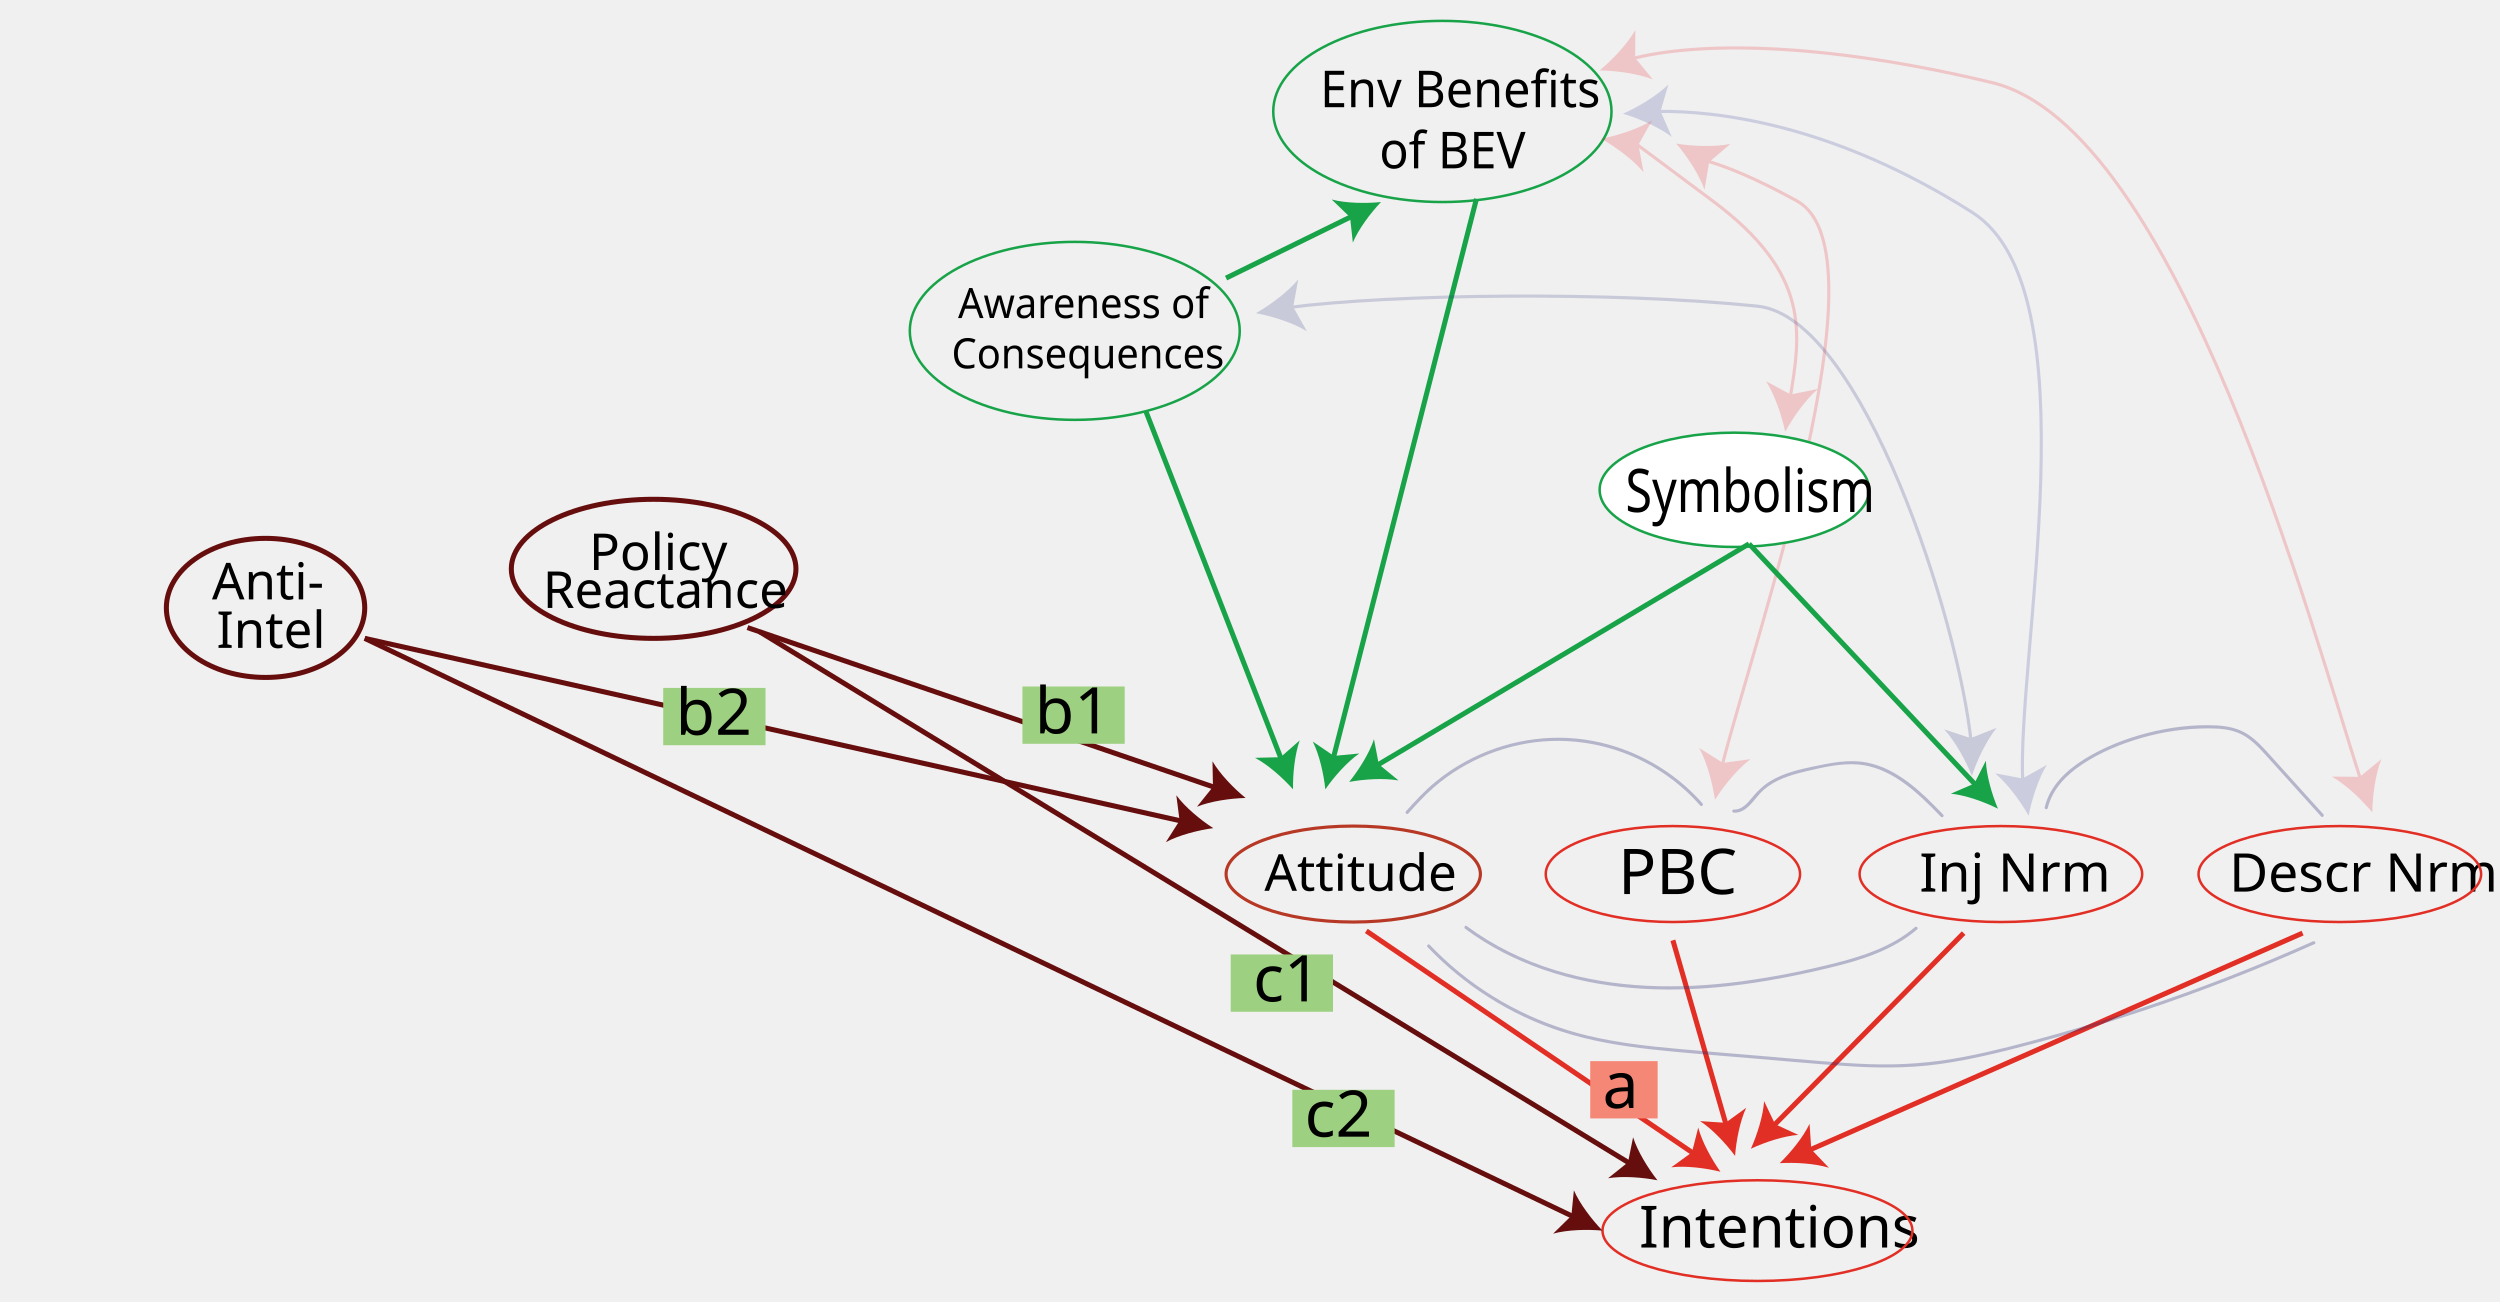
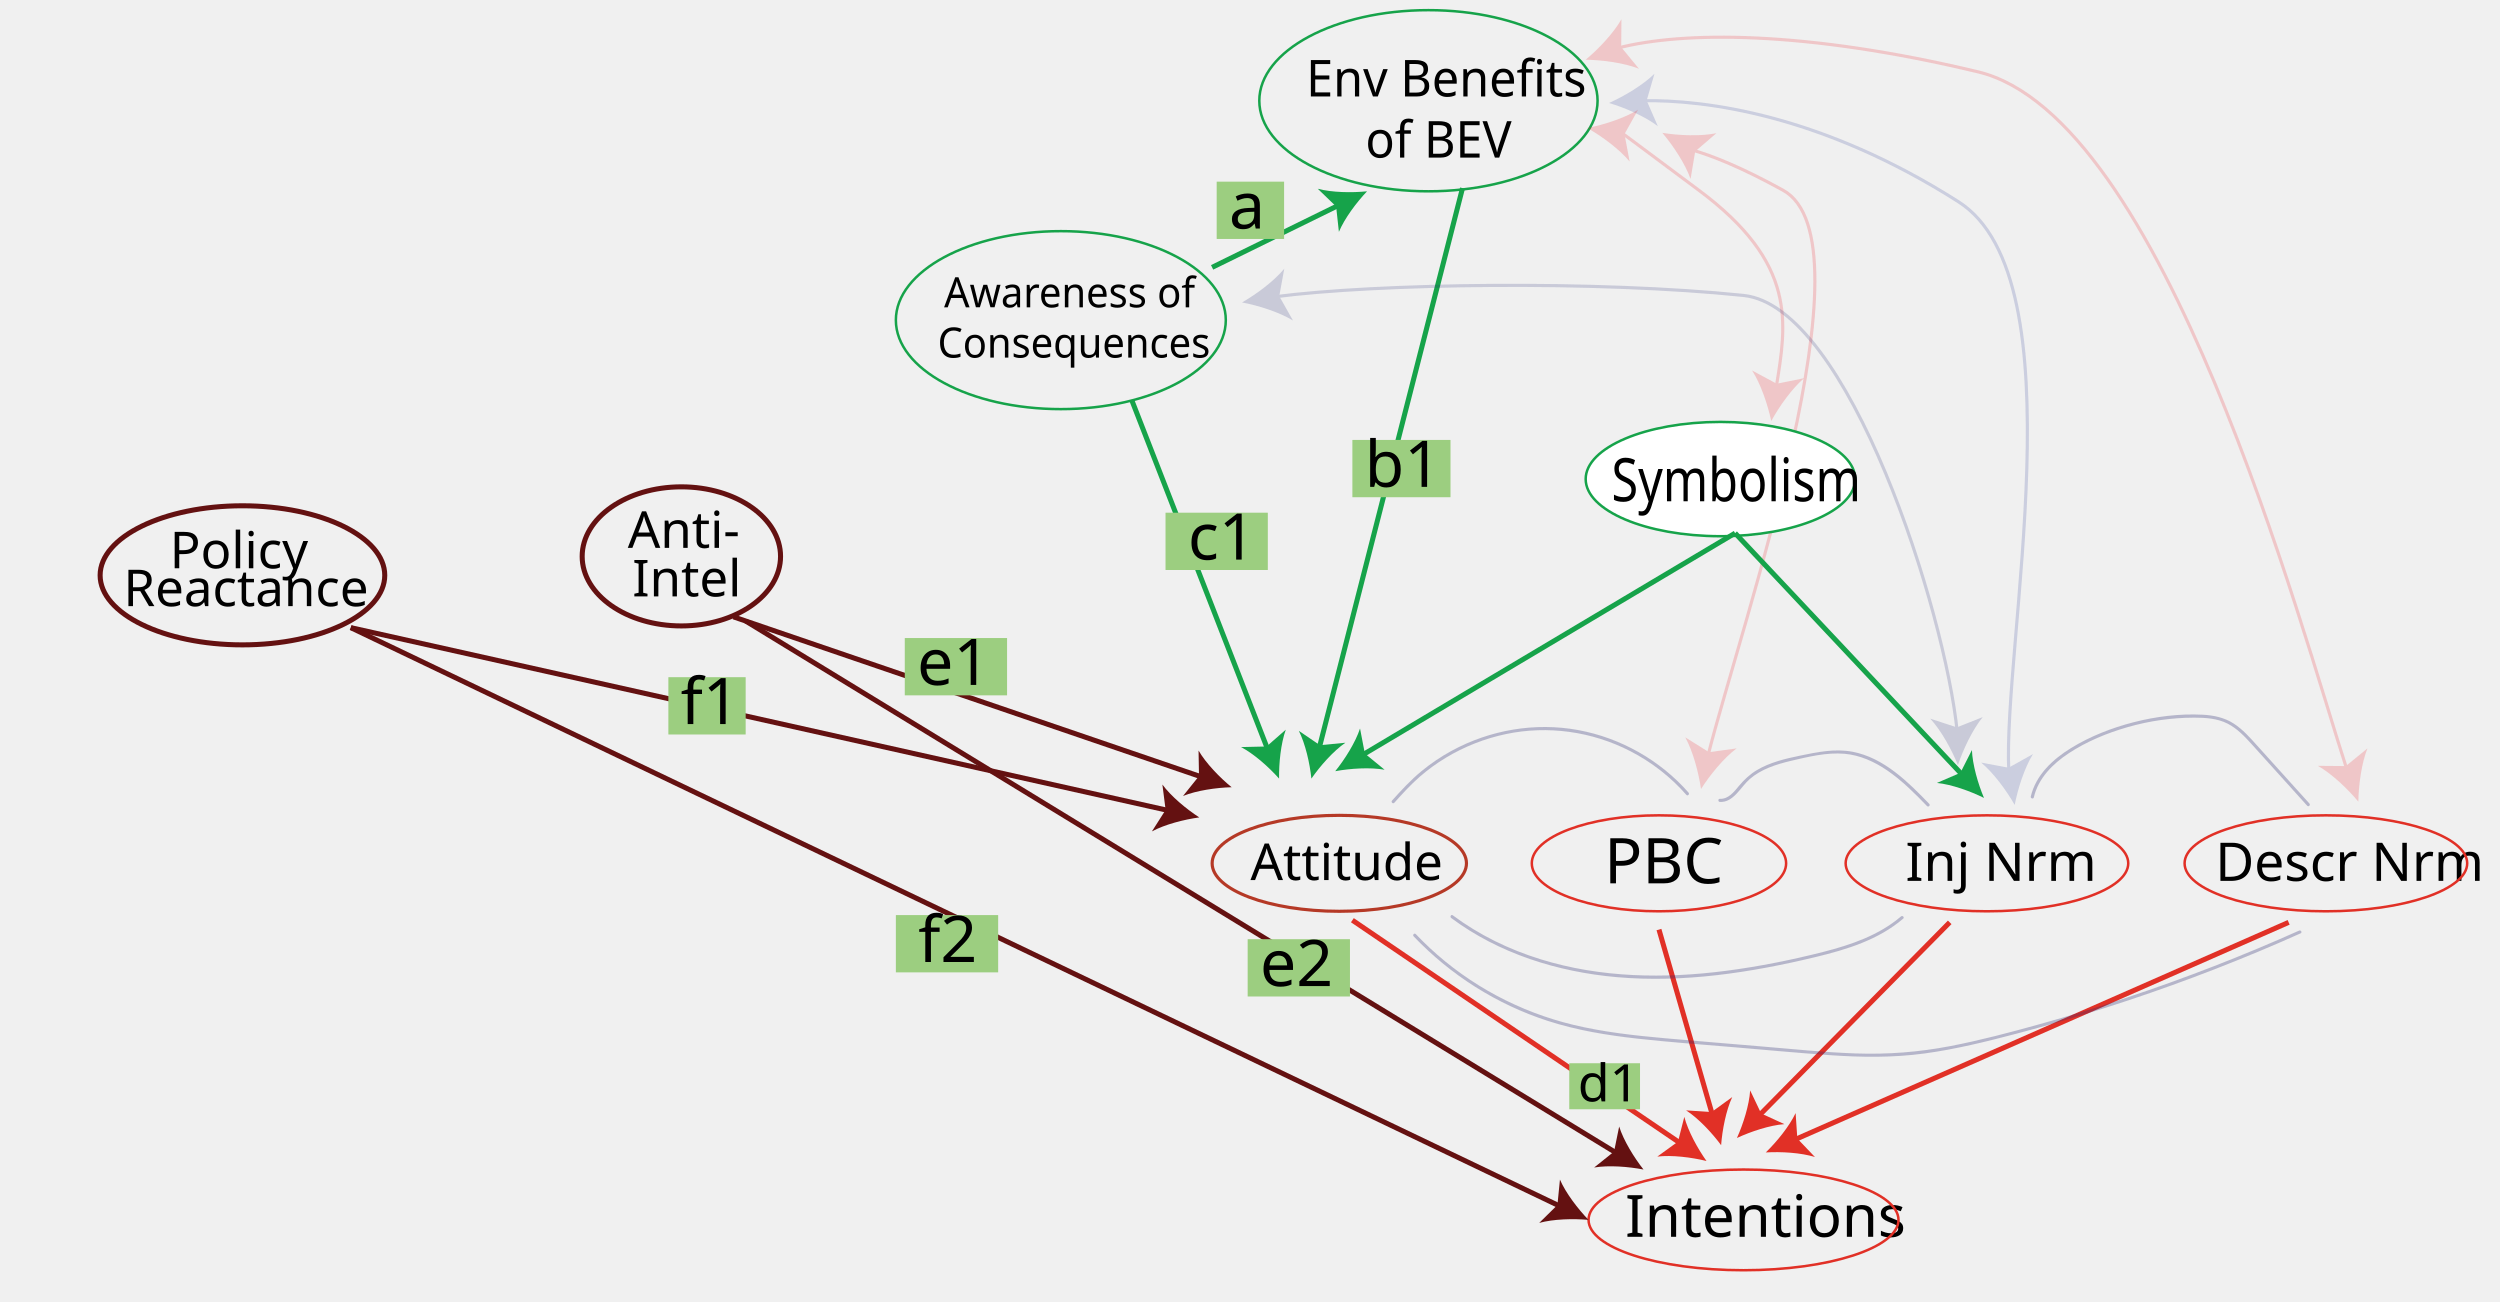
<svg xmlns="http://www.w3.org/2000/svg" version="1.1" id="Layer_1" x="0px" y="0px" viewBox="0 0 990.05 515.56" style="enable-background:new 0 0 990.05 515.56;" xml:space="preserve">
  <style type="text/css">
	.st0{opacity:0.5;}
	.st1{fill:none;}
	.st2{opacity:0.2;}
- 	.st3{fill:none;stroke:#ED1C24;stroke-width:1.25;stroke-miterlimit:10;}
- 	.st4{fill:#ED1C24;}
- 	.st5{fill:none;stroke:#18A349;stroke-width:2;stroke-miterlimit:10;}
- 	.st6{fill:#18A349;}
- 	.st7{fill:#FFFFFF;stroke:#18A349;stroke-miterlimit:10;}
- 	.st8{font-family:'MyriadPro-Regular';}
+ 	.st3{fill:none;stroke:#EB2027;stroke-width:1.25;stroke-miterlimit:10;}
+ 	.st4{fill:#EB2027;}
+ 	.st5{fill:none;stroke:#16A34A;stroke-width:2;stroke-miterlimit:10;}
+ 	.st6{fill:#16A34A;}
+ 	.st7{fill:#FFFFFF;stroke:#16A34A;stroke-miterlimit:10;}
+ 	.st8{font-family:'ArialMT';}
	.st9{font-size:23.057px;}
	.st10{font-size:20.175px;}
	.st11{font-size:24.979px;}
- 	.st12{fill:none;stroke:#E22F25;stroke-miterlimit:10;}
+ 	.st12{fill:none;stroke:#E13026;stroke-miterlimit:10;}
	.st13{font-size:21.136px;}
- 	.st14{fill:none;stroke:#B63825;stroke-width:1.25;stroke-miterlimit:10;}
- 	.st15{fill:none;stroke:#E22F25;stroke-width:2;stroke-miterlimit:10;}
- 	.st16{fill:#E22F25;}
- 	.st17{fill:none;stroke:#650E0D;stroke-width:2;stroke-miterlimit:10;}
- 	.st18{fill:#650E0D;}
- 	.st19{fill:none;stroke:#18A349;stroke-miterlimit:10;}
+ 	.st14{fill:none;stroke:#B53926;stroke-width:1.25;stroke-miterlimit:10;}
+ 	.st15{fill:none;stroke:#E13026;stroke-width:2;stroke-miterlimit:10;}
+ 	.st16{fill:#E13026;}
+ 	.st17{fill:none;stroke:#641111;stroke-width:2;stroke-miterlimit:10;}
+ 	.st18{fill:#641111;}
+ 	.st19{fill:none;stroke:#16A34A;stroke-miterlimit:10;}
	.st20{font-size:23.813px;}
	.st21{font-size:16.595px;}
	.st22{opacity:0.3;}
- 	.st23{fill:#282A71;}
- 	.st24{fill:none;stroke:#35429B;stroke-width:1.25;stroke-miterlimit:10;}
- 	.st25{fill:#35429B;}
- 	.st26{fill:none;stroke:#2A2E7B;stroke-width:1.25;stroke-miterlimit:10;}
- 	.st27{fill:#2A2E7B;}
- 	.st28{fill:#9ED081;}
+ 	.st23{fill:#2C2D71;}
+ 	.st24{fill:none;stroke:#364499;stroke-width:1.25;stroke-miterlimit:10;}
+ 	.st25{fill:#364499;}
+ 	.st26{fill:none;stroke:#2C317A;stroke-width:1.25;stroke-miterlimit:10;}
+ 	.st27{fill:#2C317A;}
+ 	.st28{fill:#9CCE80;}
	.st29{font-family:'Aptos-Bold';}
	.st30{font-size:25.485px;}
- 	.st31{fill:#F58776;}
+ 	.st31{font-size:20.478px;}
</style>
  <g class="st0">
-     <path class="st1" d="M650.79,322.69" />
+     <path class="st1" d="M645.27,318.44" />
  </g>
  <g class="st0">
-     <path class="st1" d="M131.02,156.87" />
-   </g>
-   <g class="st2">
-     <g>
-       <path class="st3" d="M675.23,63.54c8.31,2.31,20.06,7.05,36.38,16.03c36.58,20.12-16.58,172.06-29.77,224.22" />
-       <g>
-         <path class="st4" d="M663.85,56.87c4.28,5.06,9.06,12.27,11.17,18.25l1.84-10.91l8.39-7.21     C679.04,58.28,670.39,57.92,663.85,56.87z" />
-       </g>
-       <g>
-         <path class="st4" d="M679.15,316.72c-0.95-6.56-3.17-14.92-6.23-20.47l9.38,5.87l10.96-1.49     C688.17,304.42,682.71,311.13,679.15,316.72z" />
-       </g>
-     </g>
-   </g>
-   <g>
-     <g>
-       <line class="st5" x1="584.71" y1="78.74" x2="527.85" y2="300.9" />
-       <g>
-         <path class="st6" d="M524.86,312.59c-0.63-6.02-2.37-13.74-4.98-18.92l8.36,5.69l10.07-0.97     C533.54,301.68,528.31,307.61,524.86,312.59z" />
-       </g>
-     </g>
-   </g>
-   <ellipse class="st7" cx="686.85" cy="193.97" rx="53.37" ry="22.63" />
-   <text transform="matrix(1 0 0 1 649.0953 494.0547)" class="st8 st9">Intentions</text>
-   <text transform="matrix(1 0 0 1 500.7296 352.7656)" class="st8 st10">Attitude</text>
-   <text transform="matrix(1 0 0 1 640.8116 354.0605)" class="st8 st11">PBC</text>
-   <ellipse class="st12" cx="662.5" cy="346.14" rx="50.36" ry="19" />
-   <text transform="matrix(1 0 0 1 760.108 353.0996)" class="st8 st13">Inj Nrm</text>
-   <ellipse class="st12" cx="792.39" cy="346.14" rx="55.96" ry="19" />
-   <ellipse class="st12" cx="695.99" cy="487.35" rx="61.37" ry="19.94" />
-   <ellipse class="st14" cx="535.91" cy="346.14" rx="50.36" ry="19" />
-   <g>
-     <g>
-       <line class="st15" x1="541.09" y1="368.67" x2="671.35" y2="457.24" />
-       <g>
-         <path class="st16" d="M681.33,464.03c-5.88-1.45-13.73-2.44-19.48-1.75l8.19-5.93l2.5-9.8     C674.01,452.16,677.81,459.09,681.33,464.03z" />
-       </g>
-     </g>
-   </g>
-   <g>
-     <g>
-       <line class="st5" x1="453.77" y1="162.84" x2="507.68" y2="301.34" />
-       <g>
-         <path class="st6" d="M512.06,312.59c-4.02-4.53-9.93-9.79-15.06-12.48l10.11-0.24l7.61-6.66     C512.76,298.66,511.96,306.53,512.06,312.59z" />
-       </g>
-     </g>
-   </g>
-   <g>
-     <g>
-       <line class="st5" x1="485.54" y1="110.13" x2="536.07" y2="85.33" />
-       <g>
-         <path class="st6" d="M546.9,80.01c-4.17,4.39-8.91,10.73-11.15,16.07l-1.1-10.05L527.37,79C532.97,80.5,540.88,80.62,546.9,80.01     z" />
-       </g>
-     </g>
-   </g>
-   <g>
-     <g>
-       <line class="st17" x1="296" y1="248.54" x2="481.85" y2="312.1" />
-       <g>
-         <path class="st18" d="M493.27,316.01c-6.06,0.16-13.89,1.28-19.25,3.47l6.33-7.89l-0.18-10.11     C483.07,306.49,488.57,312.18,493.27,316.01z" />
-       </g>
-     </g>
-   </g>
-   <g>
-     <g>
-       <line class="st17" x1="300.82" y1="250.19" x2="646.07" y2="461.12" />
-       <g>
-         <path class="st18" d="M656.38,467.41c-5.95-1.16-13.83-1.77-19.55-0.8l7.89-6.32l2.02-9.91     C648.49,455.91,652.63,462.65,656.38,467.41z" />
-       </g>
-     </g>
-   </g>
-   <g>
-     <g>
-       <line class="st5" x1="692.65" y1="215.38" x2="782.95" y2="311.45" />
-       <g>
-         <path class="st6" d="M791.22,320.25c-5.43-2.7-12.87-5.37-18.64-5.94l9.29-4.01l4.57-9.02     C786.66,307.07,788.86,314.67,791.22,320.25z" />
-       </g>
-     </g>
-   </g>
-   <g>
-     <g>
-       <line class="st5" x1="692.65" y1="215.38" x2="544.67" y2="303.48" />
-       <g>
-         <path class="st6" d="M534.3,309.66c3.8-4.72,8.02-11.41,9.82-16.92l1.91,9.93l7.82,6.41     C548.15,308.05,540.25,308.56,534.3,309.66z" />
-       </g>
-     </g>
-   </g>
-   <g>
-     <g>
-       <line class="st15" x1="777.64" y1="369.52" x2="701.86" y2="446.33" />
-       <g>
-         <path class="st16" d="M693.38,454.92c2.49-5.52,4.88-13.06,5.24-18.85l4.35,9.13l9.19,4.23     C706.38,449.86,698.87,452.36,693.38,454.92z" />
-       </g>
-     </g>
-   </g>
-   <text transform="matrix(1 0 0 1 882.8112 353.0996)" class="st8 st13">Descr Nrm</text>
-   <ellipse class="st12" cx="926.62" cy="346.14" rx="55.96" ry="19" />
-   <g>
-     <g>
-       <line class="st15" x1="911.87" y1="369.52" x2="715.84" y2="455.78" />
-       <g>
-         <path class="st16" d="M704.8,460.64c4.35-4.22,9.35-10.35,11.82-15.59l0.68,10.09l6.98,7.32     C718.74,460.73,710.84,460.28,704.8,460.64z" />
-       </g>
-     </g>
-   </g>
-   <g>
-     <g>
-       <line class="st15" x1="662.5" y1="372.37" x2="683.78" y2="446.17" />
-       <g>
-         <path class="st16" d="M687.12,457.77c-3.6-4.87-9-10.65-13.87-13.79l10.09,0.67l8.18-5.94     C689.07,443.96,687.57,451.73,687.12,457.77z" />
-       </g>
-     </g>
-   </g>
-   <text transform="matrix(0.9518 0 0 1 522.7928 42.4434)">
-     <tspan x="0" y="0" class="st8 st10">Env Benefits</tspan>
-     <tspan x="24.65" y="24.21" class="st8 st10">of BEV</tspan>
-   </text>
-   <ellipse class="st19" cx="571.21" cy="44.14" rx="66.98" ry="35.87" />
-   <text transform="matrix(0.8064 0 0 1 643.705 202.7588)" class="st8 st20">Symbolism</text>
-   <text transform="matrix(0.9518 0 0 1 379.4053 125.9482)">
-     <tspan x="0" y="0" class="st8 st21">Awareness of </tspan>
-     <tspan x="-2.7" y="19.91" class="st8 st21">Consequences</tspan>
-   </text>
-   <ellipse class="st19" cx="425.63" cy="131.03" rx="65.33" ry="35.24" />
-   <ellipse class="st17" cx="258.85" cy="225.27" rx="56.36" ry="27.54" />
-   <text transform="matrix(1 0 0 1 233.2853 225.7422)">
-     <tspan x="0" y="0" class="st8 st10">Policy</tspan>
-     <tspan x="-18.32" y="15" class="st8 st10">Reactance</tspan>
-   </text>
-   <g>
-     <g>
-       <line class="st17" x1="144.44" y1="252.81" x2="468.68" y2="325.33" />
-       <g>
-         <path class="st18" d="M480.46,327.96c-6,0.82-13.66,2.79-18.76,5.55l5.43-8.53l-1.28-10.03     C469.28,319.62,475.37,324.67,480.46,327.96z" />
-       </g>
-     </g>
-   </g>
-   <g>
-     <g>
-       <line class="st17" x1="144.44" y1="252.81" x2="623.73" y2="482.14" />
-       <g>
-         <path class="st18" d="M634.61,487.35c-6.03-0.55-13.94-0.35-19.53,1.2l7.21-7.1l1-10.06C625.59,476.71,630.4,483,634.61,487.35z" />
-       </g>
-     </g>
-   </g>
-   <ellipse class="st17" cx="105.16" cy="240.74" rx="39.28" ry="27.54" />
-   <text transform="matrix(1 0 0 1 83.9414 237.3687)">
-     <tspan x="0" y="0" class="st8 st10">Anti-</tspan>
-     <tspan x="1.79" y="19.21" class="st8 st10">Intel</tspan>
-   </text>
-   <g class="st22">
-     <g>
-       <path class="st23" d="M557.69,322.17c3.2-3.56,6.42-7.11,10.03-10.27c3.23-2.82,6.71-5.35,10.37-7.56    c7.33-4.43,15.4-7.6,23.77-9.37c16.66-3.52,34.14-1.03,49.26,6.74c8.42,4.33,15.99,10.2,22.23,17.32    c0.53,0.61,1.41-0.28,0.88-0.88c-11.26-12.84-26.9-21.68-43.69-24.78c-17.04-3.15-34.89-0.09-50.09,8.18    c-4.22,2.29-8.21,4.99-11.92,8.03c-4.29,3.52-8.03,7.59-11.74,11.71C556.27,321.88,557.15,322.76,557.69,322.17L557.69,322.17z" />
-     </g>
-   </g>
-   <g class="st22">
-     <g>
-       <path class="st23" d="M686.63,321.84c5.41,0.28,8.22-5.91,11.73-8.98c4.59-4.03,10.63-5.93,16.47-7.31    c6.82-1.6,14.08-3.39,21.12-2.79c6.17,0.53,11.9,3.15,16.96,6.61c5.83,3.99,10.86,9.03,15.75,14.1c0.56,0.58,1.44-0.3,0.88-0.88    c-8.4-8.72-17.96-18.23-30.32-20.62c-7-1.35-14.03,0.12-20.9,1.54c-5.85,1.21-11.85,2.63-17.04,5.72    c-2.76,1.64-5.02,3.77-7.07,6.22c-1.95,2.34-4.21,5.32-7.59,5.15C685.83,320.55,685.83,321.8,686.63,321.84L686.63,321.84z" />
-     </g>
-   </g>
-   <g class="st22">
-     <g>
-       <path class="st23" d="M810.96,320.02c1.78-7.56,7.45-13.25,13.75-17.41c7.12-4.71,15.26-8.06,23.44-10.41    c8.56-2.46,17.45-3.73,26.35-3.74c4.49,0,9.16,0.3,13.22,2.38c3.73,1.91,6.67,5,9.45,8.07c7.37,8.12,14.7,16.29,22.05,24.43    c0.54,0.6,1.42-0.29,0.88-0.88c-6.89-7.64-13.79-15.28-20.68-22.92c-2.84-3.15-5.7-6.42-9.29-8.74c-3.69-2.39-7.96-3.29-12.3-3.51    c-9.16-0.48-18.54,0.71-27.41,2.99c-8.61,2.22-17.15,5.55-24.74,10.22c-7.21,4.43-13.93,10.67-15.94,19.19    C809.57,320.47,810.77,320.81,810.96,320.02L810.96,320.02z" />
-     </g>
-   </g>
-   <g class="st22">
-     <g>
-       <path class="st23" d="M565.34,375.06c14.59,15.33,32.96,26.96,53.1,33.48c11.53,3.74,23.55,5.7,35.57,7.04    c12.53,1.4,25.13,2.29,37.69,3.35c12.79,1.08,25.57,2.29,38.38,3.18c12.56,0.88,25.1,1.04,37.6-0.66    c12.41-1.68,24.59-4.72,36.68-7.91c11.86-3.13,23.65-6.57,35.33-10.29c23.22-7.4,46.07-15.97,68.44-25.64    c2.84-1.23,5.67-2.48,8.5-3.74c0.73-0.33,0.1-1.41-0.63-1.08c-22.25,9.95-44.99,18.8-68.12,26.49    c-11.43,3.8-22.96,7.32-34.57,10.55c-11.74,3.27-23.56,6.41-35.53,8.71c-12.38,2.38-24.82,3.34-37.42,2.89    c-12.65-0.45-25.28-1.77-37.89-2.83c-12.5-1.06-25.01-2.07-37.51-3.18c-12.21-1.09-24.43-2.45-36.37-5.32    c-21.17-5.09-40.88-15.57-56.83-30.42c-1.91-1.78-3.75-3.61-5.55-5.5C565.67,373.59,564.79,374.47,565.34,375.06L565.34,375.06z" />
-     </g>
-   </g>
-   <g class="st22">
-     <g>
-       <path class="st23" d="M580.22,367.8c18.94,14.11,42.18,21.36,65.53,23.42c26.51,2.35,53.22-1.8,78.95-8    c12.28-2.96,24.77-6.81,34.53-15.17c0.61-0.52-0.28-1.4-0.88-0.88c-8.72,7.47-19.78,11.24-30.74,14.04    c-12.57,3.21-25.36,5.77-38.23,7.46c-24.58,3.23-49.91,2.85-73.74-4.53c-12.46-3.86-24.32-9.61-34.8-17.42    C580.2,366.23,579.58,367.32,580.22,367.8L580.22,367.8z" />
-     </g>
-   </g>
-   <g class="st2">
-     <g>
-       <path class="st3" d="M645.88,23.36c25.98-6.8,74.46-7.06,142.89,9.32c73.97,17.7,127.59,219.06,146.26,276.62" />
-       <g>
-         <path class="st4" d="M633.48,27.9c6.63,0.1,15.2,1.24,21.1,3.58l-7.02-8.55l0.08-11.06C644.52,17.38,638.57,23.66,633.48,27.9z" />
-       </g>
-       <g>
-         <path class="st4" d="M939.47,321.72c-4.24-5.09-10.51-11.06-16.02-14.18l11.06,0.09l8.56-7     C940.73,306.52,939.58,315.1,939.47,321.72z" />
-       </g>
-     </g>
-   </g>
-   <g class="st2">
-     <g>
-       <path class="st24" d="M655.88,44.12c25.26-0.4,71.14,5.61,125.2,40.01c48.23,30.68,17.38,175.8,19.98,225.89" />
-       <g>
-         <path class="st25" d="M642.72,45.03c6.35,1.9,14.29,5.33,19.33,9.18l-4.42-10.14l3.09-10.62     C656.21,37.91,648.77,42.34,642.72,45.03z" />
-       </g>
-       <g>
-         <path class="st25" d="M803.38,323.02c-3.28-5.76-8.41-12.73-13.29-16.77l10.88,2.03l9.65-5.4     C807.27,308.28,804.64,316.52,803.38,323.02z" />
-       </g>
-     </g>
-   </g>
-   <g class="st2">
-     <g>
-       <path class="st3" d="M647.24,56.46c5.18,3.8,14.49,10.82,31.02,23.11c39.05,29.05,34.88,52.41,30.63,78.36" />
-       <g>
-         <path class="st4" d="M634.12,54.94c5.76,3.28,12.73,8.4,16.77,13.28l-2.04-10.87l5.39-9.66     C648.86,51.03,640.62,53.67,634.12,54.94z" />
-       </g>
-       <g>
-         <path class="st4" d="M706.97,170.99c-1.38-6.48-4.15-14.68-7.58-20.01l9.75,5.24l10.84-2.21     C715.16,158.13,710.15,165.18,706.97,170.99z" />
-       </g>
-     </g>
-   </g>
-   <g class="st2">
-     <g>
-       <path class="st26" d="M510.41,121.78c40.34-5.32,127.78-6.51,185.58-0.53c41.73,4.32,79.84,125.21,84.63,172.78" />
-       <g>
-         <path class="st27" d="M497.4,124.02c6.51,1.24,14.76,3.85,20.16,7.16l-5.43-9.64l1.99-10.88     C510.09,115.56,503.14,120.72,497.4,124.02z" />
-       </g>
-       <g>
-         <path class="st27" d="M780.9,307.23c-2.49-6.14-6.65-13.73-10.96-18.38l10.51,3.45l10.28-4.07     C786.71,293.13,783.01,300.95,780.9,307.23z" />
-       </g>
-     </g>
-   </g>
-   <rect x="487.38" y="377.99" class="st28" width="40.51" height="22.69" />
-   <text transform="matrix(1 0 0 1 496.2538 396.5618)" class="st29 st30">c1</text>
-   <rect x="511.79" y="431.58" class="st28" width="40.51" height="22.69" />
-   <text transform="matrix(1 0 0 1 516.6633 450.1489)" class="st29 st30">c2</text>
-   <rect x="629.76" y="420.23" class="st31" width="26.7" height="22.69" />
-   <text transform="matrix(1 0 0 1 634.6323 438.8022)" class="st29 st30">a</text>
-   <rect x="404.9" y="271.87" class="st28" width="40.51" height="22.69" />
-   <text transform="matrix(1 0 0 1 409.7705 290.4443)" class="st29 st30">b1</text>
-   <rect x="262.65" y="272.43" class="st28" width="40.51" height="22.69" />
-   <text transform="matrix(1 0 0 1 267.5214 291.0044)" class="st29 st30">b2</text>
+     <path class="st1" d="M288.15,210.94" />
+   </g>
+   <g class="st2">
+     <g>
+       <path class="st3" d="M669.71,59.29c8.31,2.31,20.06,7.05,36.38,16.03c36.58,20.12-16.58,172.06-29.77,224.22" />
+       <g>
+         <path class="st4" d="M658.33,52.62c4.28,5.06,9.06,12.27,11.17,18.25l1.84-10.91l8.39-7.21     C673.52,54.03,664.87,53.67,658.33,52.62z" />
+       </g>
+       <g>
+         <path class="st4" d="M673.63,312.47c-0.95-6.56-3.17-14.92-6.23-20.47l9.38,5.87l10.96-1.49     C682.65,300.17,677.19,306.88,673.63,312.47z" />
+       </g>
+     </g>
+   </g>
+   <g>
+     <g>
+       <line class="st5" x1="579.19" y1="74.49" x2="522.33" y2="296.65" />
+       <g>
+         <path class="st6" d="M519.34,308.34c-0.63-6.02-2.37-13.74-4.98-18.92l8.36,5.69l10.07-0.97     C528.02,297.43,522.79,303.36,519.34,308.34z" />
+       </g>
+     </g>
+   </g>
+   <ellipse class="st7" cx="681.33" cy="189.72" rx="53.37" ry="22.63" />
+   <text transform="matrix(1 0 0 1 643.5737 489.8047)" class="st8 st9">Intentions</text>
+   <text transform="matrix(1 0 0 1 495.208 348.5156)" class="st8 st10">Attitude</text>
+   <text transform="matrix(1 0 0 1 635.29 349.8105)" class="st8 st11">PBC</text>
+   <ellipse class="st12" cx="656.98" cy="341.89" rx="50.36" ry="19" />
+   <text transform="matrix(1 0 0 1 754.5864 348.8496)" class="st8 st13">Inj Nrm</text>
+   <ellipse class="st12" cx="786.87" cy="341.89" rx="55.96" ry="19" />
+   <ellipse class="st12" cx="690.47" cy="483.1" rx="61.37" ry="19.94" />
+   <ellipse class="st14" cx="530.39" cy="341.89" rx="50.36" ry="19" />
+   <g>
+     <g>
+       <line class="st15" x1="535.57" y1="364.42" x2="665.83" y2="452.99" />
+       <g>
+         <path class="st16" d="M675.81,459.78c-5.88-1.45-13.73-2.44-19.48-1.75l8.19-5.93l2.5-9.8     C668.49,447.91,672.29,454.84,675.81,459.78z" />
+       </g>
+     </g>
+   </g>
+   <g>
+     <g>
+       <line class="st5" x1="448.25" y1="158.59" x2="502.16" y2="297.09" />
+       <g>
+         <path class="st6" d="M506.54,308.34c-4.02-4.53-9.93-9.79-15.06-12.48l10.11-0.24l7.61-6.66     C507.24,294.41,506.44,302.28,506.54,308.34z" />
+       </g>
+     </g>
+   </g>
+   <g>
+     <g>
+       <line class="st5" x1="480.02" y1="105.88" x2="530.55" y2="81.08" />
+       <g>
+         <path class="st6" d="M541.38,75.76c-4.17,4.39-8.91,10.73-11.15,16.07l-1.1-10.05l-7.28-7.03     C527.45,76.25,535.36,76.37,541.38,75.76z" />
+       </g>
+     </g>
+   </g>
+   <g>
+     <g>
+       <line class="st17" x1="290.48" y1="244.29" x2="476.33" y2="307.85" />
+       <g>
+         <path class="st18" d="M487.75,311.76c-6.06,0.16-13.89,1.28-19.25,3.47l6.33-7.89l-0.18-10.11     C477.55,302.24,483.05,307.93,487.75,311.76z" />
+       </g>
+     </g>
+   </g>
+   <g>
+     <g>
+       <line class="st17" x1="295.3" y1="245.94" x2="640.55" y2="456.87" />
+       <g>
+         <path class="st18" d="M650.86,463.16c-5.95-1.16-13.83-1.77-19.55-0.8l7.89-6.32l2.02-9.91     C642.97,451.66,647.11,458.4,650.86,463.16z" />
+       </g>
+     </g>
+   </g>
+   <g>
+     <g>
+       <line class="st5" x1="687.13" y1="211.13" x2="777.43" y2="307.2" />
+       <g>
+         <path class="st6" d="M785.7,316c-5.43-2.7-12.87-5.37-18.64-5.94l9.29-4.01l4.57-9.02C781.14,302.82,783.34,310.42,785.7,316z" />
+       </g>
+     </g>
+   </g>
+   <g>
+     <g>
+       <line class="st5" x1="687.13" y1="211.13" x2="539.15" y2="299.23" />
+       <g>
+         <path class="st6" d="M528.78,305.41c3.8-4.72,8.02-11.41,9.82-16.92l1.91,9.93l7.82,6.41     C542.63,303.8,534.73,304.31,528.78,305.41z" />
+       </g>
+     </g>
+   </g>
+   <g>
+     <g>
+       <line class="st15" x1="772.12" y1="365.27" x2="696.34" y2="442.08" />
+       <g>
+         <path class="st16" d="M687.86,450.67c2.49-5.52,4.88-13.06,5.24-18.85l4.35,9.13l9.19,4.23     C700.86,445.61,693.35,448.11,687.86,450.67z" />
+       </g>
+     </g>
+   </g>
+   <text transform="matrix(1 0 0 1 877.2896 348.8496)" class="st8 st13">Descr Nrm</text>
+   <ellipse class="st12" cx="921.1" cy="341.89" rx="55.96" ry="19" />
+   <g>
+     <g>
+       <line class="st15" x1="906.35" y1="365.27" x2="710.32" y2="451.53" />
+       <g>
+         <path class="st16" d="M699.28,456.39c4.35-4.22,9.35-10.35,11.82-15.59l0.68,10.09l6.98,7.32     C713.22,456.48,705.32,456.03,699.28,456.39z" />
+       </g>
+     </g>
+   </g>
+   <g>
+     <g>
+       <line class="st15" x1="656.98" y1="368.12" x2="678.26" y2="441.92" />
+       <g>
+         <path class="st16" d="M681.6,453.52c-3.6-4.87-9-10.65-13.87-13.79l10.09,0.67l8.18-5.94     C683.55,439.71,682.05,447.48,681.6,453.52z" />
+       </g>
+     </g>
+   </g>
+   <text transform="matrix(0.9518 0 0 1 517.2715 38.1933)" class="st8 st10">Env Benefits</text>
+   <text transform="matrix(0.9518 0 0 1 540.7334 62.4033)" class="st8 st10">of BEV</text>
+   <ellipse class="st19" cx="565.69" cy="39.89" rx="66.98" ry="35.87" />
+   <text transform="matrix(0.8064 0 0 1 638.1836 198.5088)" class="st8 st20">Symbolism</text>
+   <text transform="matrix(0.9518 0 0 1 373.8838 121.6982)" class="st8 st21">Awareness of </text>
+   <text transform="matrix(0.9518 0 0 1 371.3135 141.6084)" class="st8 st21">Consequences</text>
+   <ellipse class="st19" cx="420.11" cy="126.78" rx="65.33" ry="35.24" />
+   <ellipse class="st17" cx="96.01" cy="227.84" rx="56.36" ry="27.54" />
+   <text transform="matrix(1 0 0 1 67.2226 225.0484)" class="st8 st10">Policy</text>
+   <text transform="matrix(1 0 0 1 48.9023 240.0484)" class="st8 st10">Reactance</text>
+   <g>
+     <g>
+       <line class="st17" x1="138.92" y1="248.56" x2="463.16" y2="321.08" />
+       <g>
+         <path class="st18" d="M474.94,323.71c-6,0.82-13.66,2.79-18.76,5.55l5.43-8.53l-1.28-10.03     C463.76,315.37,469.85,320.42,474.94,323.71z" />
+       </g>
+     </g>
+   </g>
+   <g>
+     <g>
+       <line class="st17" x1="138.92" y1="248.56" x2="618.21" y2="477.89" />
+       <g>
+         <path class="st18" d="M629.09,483.1c-6.03-0.55-13.94-0.35-19.53,1.2l7.21-7.1l1-10.06C620.07,472.46,624.88,478.75,629.09,483.1     z" />
+       </g>
+     </g>
+   </g>
+   <ellipse class="st17" cx="269.83" cy="220.34" rx="39.28" ry="27.54" />
+   <text transform="matrix(1 0 0 1 248.6118 216.9684)" class="st8 st10">Anti-</text>
+   <text transform="matrix(1 0 0 1 250.4014 236.1783)" class="st8 st10">Intel</text>
+   <g class="st22">
+     <g>
+       <path class="st23" d="M552.17,317.92c3.2-3.56,6.42-7.11,10.03-10.27c3.23-2.82,6.71-5.35,10.37-7.56    c7.33-4.43,15.4-7.6,23.77-9.37c16.66-3.52,34.14-1.03,49.26,6.74c8.42,4.33,15.99,10.2,22.23,17.32    c0.53,0.61,1.41-0.28,0.88-0.88c-11.26-12.84-26.9-21.68-43.69-24.78c-17.04-3.15-34.89-0.09-50.09,8.18    c-4.22,2.29-8.21,4.99-11.92,8.03c-4.29,3.52-8.03,7.59-11.74,11.71C550.75,317.63,551.63,318.51,552.17,317.92L552.17,317.92z" />
+     </g>
+   </g>
+   <g class="st22">
+     <g>
+       <path class="st23" d="M681.11,317.59c5.41,0.28,8.22-5.91,11.73-8.98c4.59-4.03,10.63-5.93,16.47-7.31    c6.82-1.6,14.08-3.39,21.12-2.79c6.17,0.53,11.9,3.15,16.96,6.61c5.83,3.99,10.86,9.03,15.75,14.1c0.56,0.58,1.44-0.3,0.88-0.88    c-8.4-8.72-17.96-18.23-30.32-20.62c-7-1.35-14.03,0.12-20.9,1.54c-5.85,1.21-11.85,2.63-17.04,5.72    c-2.76,1.64-5.02,3.77-7.07,6.22c-1.95,2.34-4.21,5.32-7.59,5.15C680.31,316.3,680.31,317.55,681.11,317.59L681.11,317.59z" />
+     </g>
+   </g>
+   <g class="st22">
+     <g>
+       <path class="st23" d="M805.44,315.77c1.78-7.56,7.45-13.25,13.75-17.41c7.12-4.71,15.26-8.06,23.44-10.41    c8.56-2.46,17.45-3.73,26.35-3.74c4.49,0,9.16,0.3,13.22,2.38c3.73,1.91,6.67,5,9.45,8.07c7.37,8.12,14.7,16.29,22.05,24.43    c0.54,0.6,1.42-0.29,0.88-0.88c-6.89-7.64-13.79-15.28-20.68-22.92c-2.84-3.15-5.7-6.42-9.29-8.74c-3.69-2.39-7.96-3.29-12.3-3.51    c-9.16-0.48-18.54,0.71-27.41,2.99c-8.61,2.22-17.15,5.55-24.74,10.22c-7.21,4.43-13.93,10.67-15.94,19.19    C804.05,316.22,805.25,316.56,805.44,315.77L805.44,315.77z" />
+     </g>
+   </g>
+   <g class="st22">
+     <g>
+       <path class="st23" d="M559.82,370.81c14.59,15.33,32.96,26.96,53.1,33.48c11.53,3.74,23.55,5.7,35.57,7.04    c12.53,1.4,25.13,2.29,37.69,3.35c12.79,1.08,25.57,2.29,38.38,3.18c12.56,0.88,25.1,1.04,37.6-0.66    c12.41-1.68,24.59-4.72,36.68-7.91c11.86-3.13,23.65-6.57,35.33-10.29c23.22-7.4,46.07-15.97,68.44-25.64    c2.84-1.23,5.67-2.48,8.5-3.74c0.73-0.33,0.1-1.41-0.63-1.08c-22.25,9.95-44.99,18.8-68.12,26.49    c-11.43,3.8-22.96,7.32-34.57,10.55c-11.74,3.27-23.56,6.41-35.53,8.71c-12.38,2.38-24.82,3.34-37.42,2.89    c-12.65-0.45-25.28-1.77-37.89-2.83c-12.5-1.06-25.01-2.07-37.51-3.18c-12.21-1.09-24.43-2.45-36.37-5.32    c-21.17-5.09-40.88-15.57-56.83-30.42c-1.91-1.78-3.75-3.61-5.55-5.5C560.15,369.34,559.27,370.22,559.82,370.81L559.82,370.81z" />
+     </g>
+   </g>
+   <g class="st22">
+     <g>
+       <path class="st23" d="M574.7,363.55c18.94,14.11,42.18,21.36,65.53,23.42c26.51,2.35,53.22-1.8,78.95-8    c12.28-2.96,24.77-6.81,34.53-15.17c0.61-0.52-0.28-1.4-0.88-0.88c-8.72,7.47-19.78,11.24-30.74,14.04    c-12.57,3.21-25.36,5.77-38.23,7.46c-24.58,3.23-49.91,2.85-73.74-4.53c-12.46-3.86-24.32-9.61-34.8-17.42    C574.68,361.98,574.06,363.07,574.7,363.55L574.7,363.55z" />
+     </g>
+   </g>
+   <g class="st2">
+     <g>
+       <path class="st3" d="M640.36,19.11c25.98-6.8,74.46-7.06,142.89,9.32c73.97,17.7,127.59,219.06,146.26,276.62" />
+       <g>
+         <path class="st4" d="M627.96,23.65c6.63,0.1,15.2,1.24,21.1,3.58l-7.02-8.55l0.08-11.06C639,13.13,633.05,19.41,627.96,23.65z" />
+       </g>
+       <g>
+         <path class="st4" d="M933.95,317.47c-4.24-5.09-10.51-11.06-16.02-14.18l11.06,0.09l8.56-7     C935.21,302.27,934.06,310.85,933.95,317.47z" />
+       </g>
+     </g>
+   </g>
+   <g class="st2">
+     <g>
+       <path class="st24" d="M650.36,39.87c25.26-0.4,71.14,5.61,125.2,40.01c48.23,30.68,17.38,175.8,19.98,225.89" />
+       <g>
+         <path class="st25" d="M637.2,40.78c6.35,1.9,14.29,5.33,19.33,9.18l-4.42-10.14l3.09-10.62     C650.69,33.66,643.25,38.09,637.2,40.78z" />
+       </g>
+       <g>
+         <path class="st25" d="M797.86,318.77c-3.28-5.76-8.41-12.73-13.29-16.77l10.88,2.03l9.65-5.4     C801.75,304.03,799.12,312.27,797.86,318.77z" />
+       </g>
+     </g>
+   </g>
+   <g class="st2">
+     <g>
+       <path class="st3" d="M641.72,52.21c5.18,3.8,14.49,10.82,31.02,23.11c39.05,29.05,34.88,52.41,30.63,78.36" />
+       <g>
+         <path class="st4" d="M628.6,50.69c5.76,3.28,12.73,8.4,16.77,13.28l-2.04-10.87l5.39-9.66C643.34,46.78,635.1,49.42,628.6,50.69z     " />
+       </g>
+       <g>
+         <path class="st4" d="M701.45,166.74c-1.38-6.48-4.15-14.68-7.58-20.01l9.75,5.24l10.84-2.21     C709.64,153.88,704.63,160.93,701.45,166.74z" />
+       </g>
+     </g>
+   </g>
+   <g class="st2">
+     <g>
+       <path class="st26" d="M504.89,117.53c40.34-5.32,127.78-6.51,185.58-0.53c41.73,4.32,79.84,125.21,84.63,172.78" />
+       <g>
+         <path class="st27" d="M491.88,119.77c6.51,1.24,14.76,3.85,20.16,7.16l-5.43-9.64l1.99-10.88     C504.57,111.31,497.62,116.47,491.88,119.77z" />
+       </g>
+       <g>
+         <path class="st27" d="M775.38,302.98c-2.49-6.14-6.65-13.73-10.96-18.38l10.51,3.45l10.28-4.07     C781.19,288.88,777.49,296.7,775.38,302.98z" />
+       </g>
+     </g>
+   </g>
+   <rect x="354.78" y="362.39" class="st28" width="40.51" height="22.69" />
+   <text transform="matrix(1 0 0 1 363.6519 380.9669)" class="st29 st30">f2</text>
+   <rect x="461.57" y="203.04" class="st28" width="40.51" height="22.69" />
+   <text transform="matrix(1 0 0 1 470.4458 221.6118)" class="st29 st30">c1</text>
+   <rect x="621.46" y="421.06" class="st28" width="28.02" height="18.23" />
+   <text transform="matrix(1 0 0 1 624.8433 436.1631)" class="st29 st31">d1</text>
+   <rect x="494.1" y="371.94" class="st28" width="40.51" height="22.69" />
+   <text transform="matrix(1 0 0 1 498.9766 390.5088)" class="st29 st30">e2</text>
+   <rect x="481.83" y="71.94" class="st28" width="26.7" height="22.69" />
+   <text transform="matrix(1 0 0 1 486.6997 90.5172)" class="st29 st30">a</text>
+   <rect x="535.57" y="174.22" class="st28" width="38.86" height="22.69" />
+   <text transform="matrix(1 0 0 1 540.439 192.7993)" class="st29 st30">b1</text>
+   <rect x="358.31" y="252.68" class="st28" width="40.51" height="22.69" />
+   <text transform="matrix(1 0 0 1 363.1797 271.2594)" class="st29 st30">e1</text>
+   <rect x="264.69" y="268.18" class="st28" width="30.61" height="22.69" />
+   <text transform="matrix(1 0 0 1 269.5562 286.7544)" class="st29 st30">f1</text>
</svg>
